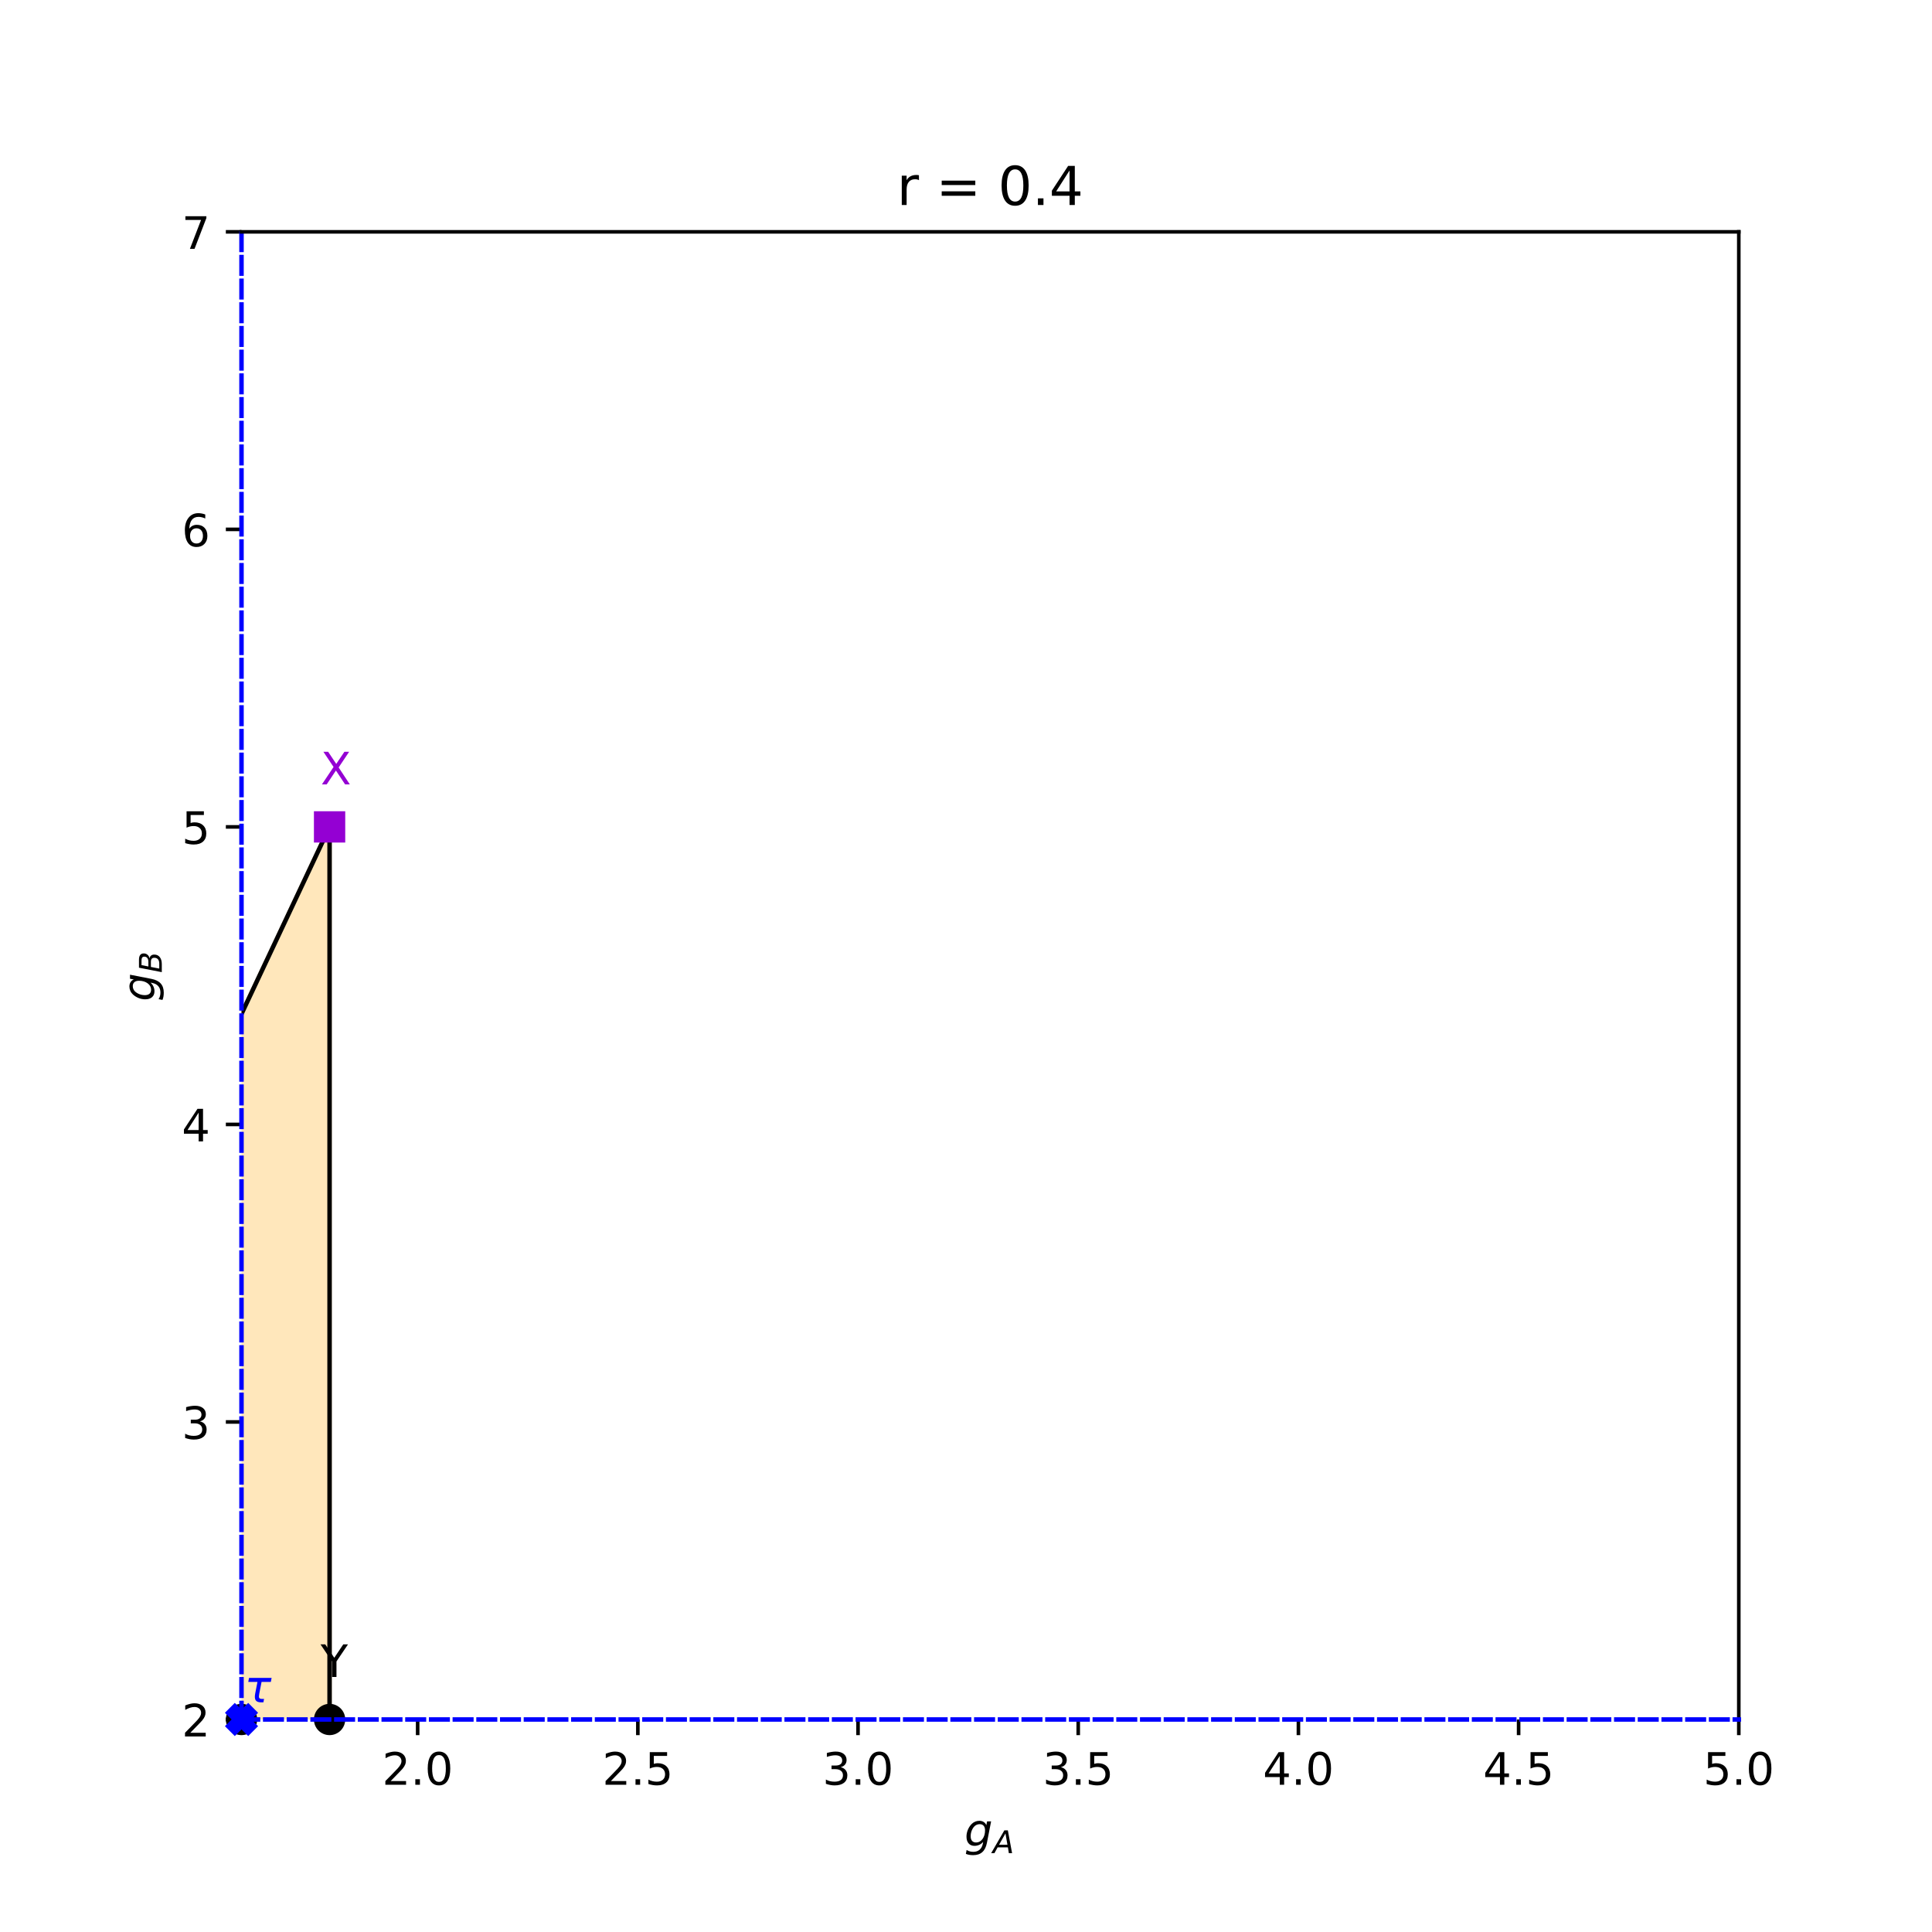
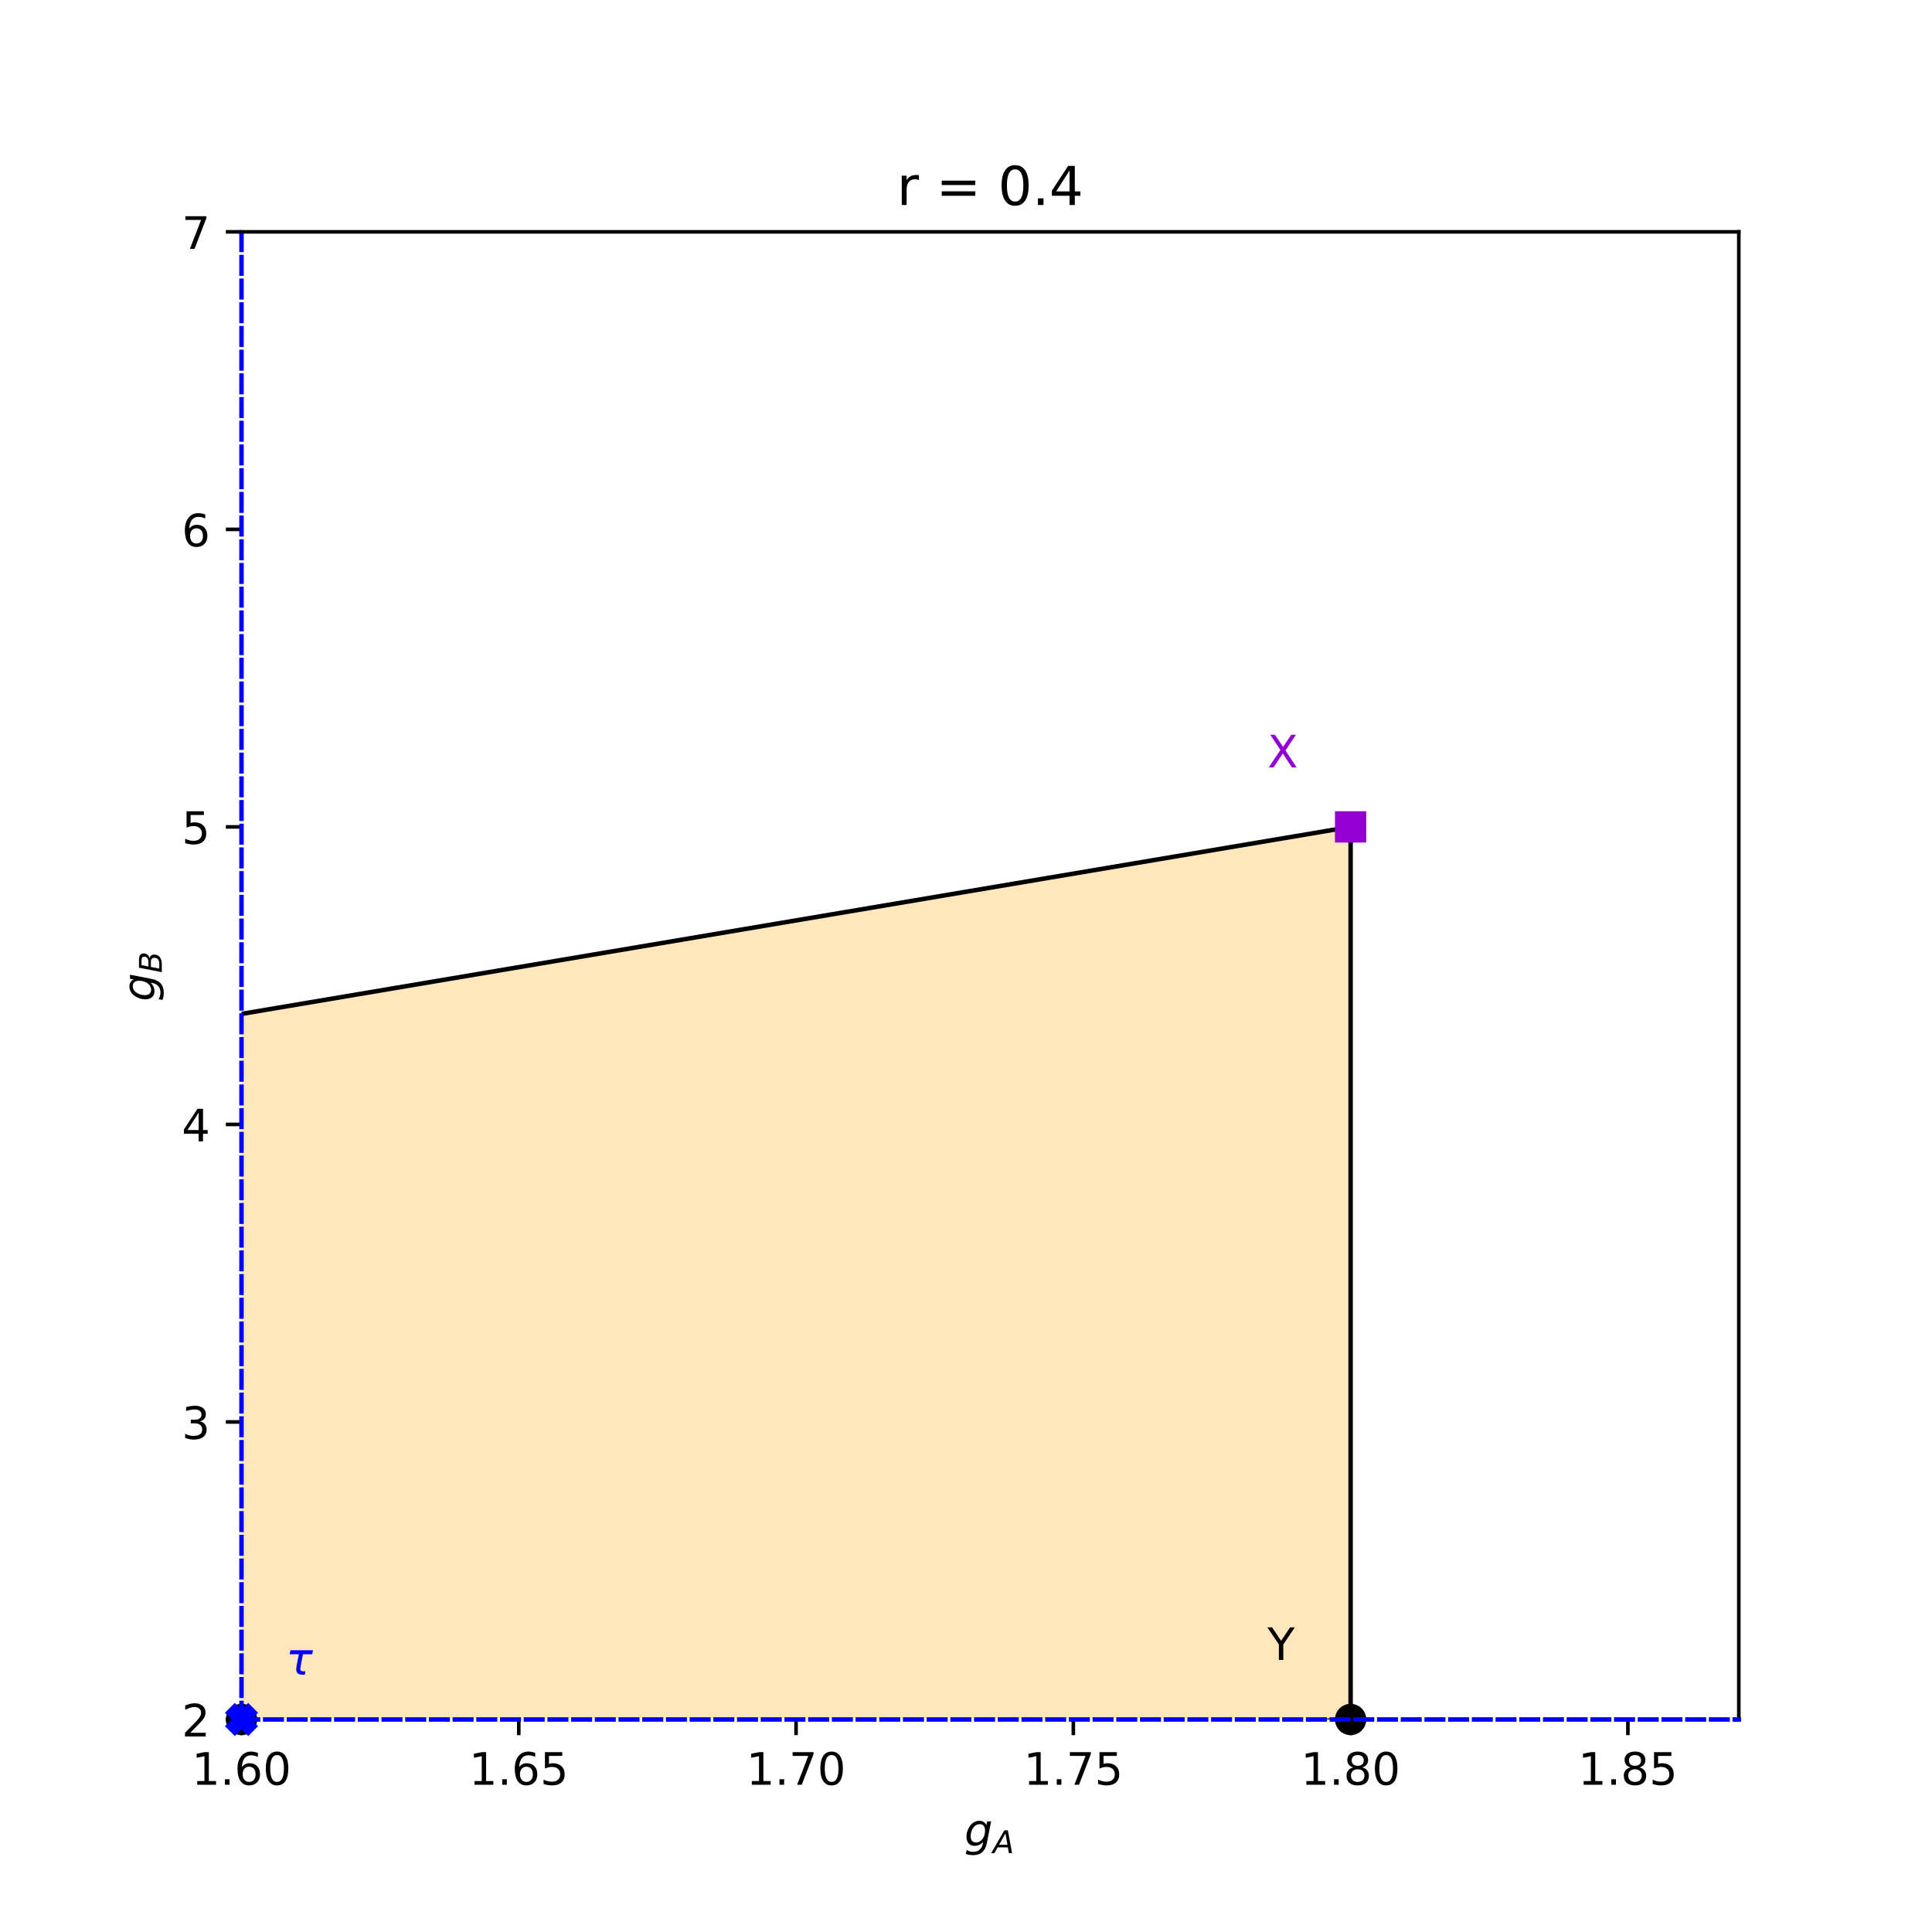
<svg xmlns="http://www.w3.org/2000/svg" xmlns:xlink="http://www.w3.org/1999/xlink" width="432pt" height="432pt" viewBox="0 0 432 432" version="1.1">
  <defs>
    <style type="text/css">*{stroke-linejoin: round; stroke-linecap: butt}</style>
  </defs>
  <g id="figure_1">
    <g id="patch_1">
      <path d="M 0 432  L 432 432  L 432 0  L 0 0  z " style="fill: #ffffff" />
    </g>
    <g id="axes_1">
      <g id="patch_2">
        <path d="M 54 384.48  L 388.8 384.48  L 388.8 51.84  L 54 51.84  z " style="fill: #ffffff" />
      </g>
      <g id="patch_3">
-         <path d="M -64.165 477.619  L 73.694 384.48  L 73.694 184.896  z " clip-path="url(#p186b696624)" style="fill: #ffa500; opacity: 0.1; stroke: #ffa500; stroke-linejoin: miter" />
+         <path d="M -1434 477.619  L 302 384.48  L 302 184.896  z " clip-path="url(#pb4f847e2b3)" style="fill: #ffa500; opacity: 0.1; stroke: #ffa500; stroke-linejoin: miter" />
      </g>
      <g id="patch_4">
-         <path d="M -64.165 477.619  L 73.694 384.48  L 73.694 184.896  z " clip-path="url(#p186b696624)" style="fill: #ffa500; opacity: 0.1; stroke: #ffa500; stroke-linejoin: miter" />
+         <path d="M -1434 477.619  L 302 384.48  L 302 184.896  z " clip-path="url(#pb4f847e2b3)" style="fill: #ffa500; opacity: 0.1; stroke: #ffa500; stroke-linejoin: miter" />
      </g>
      <g id="patch_5">
-         <path d="M -64.165 477.619  L 73.694 384.48  L 73.694 184.896  z " clip-path="url(#p186b696624)" style="fill: #ffa500; opacity: 0.1; stroke: #ffa500; stroke-linejoin: miter" />
+         <path d="M -1434 477.619  L 302 384.48  L 302 184.896  z " clip-path="url(#pb4f847e2b3)" style="fill: #ffa500; opacity: 0.1; stroke: #ffa500; stroke-linejoin: miter" />
      </g>
      <g id="matplotlib.axis_1">
        <g id="xtick_1">
          <g id="line2d_1">
            <defs>
-               <path id="m8295ebc620" d="M 0 0  L 0 3.5  " style="stroke: #000000; stroke-width: 0.8" />
+               <path id="m8928638159" d="M 0 0  L 0 3.5  " style="stroke: #000000; stroke-width: 0.8" />
            </defs>
            <g>
-               <use xlink:href="#m8295ebc620" x="93.388" y="384.48" style="stroke: #000000; stroke-width: 0.8" />
+               <use xlink:href="#m8928638159" x="54" y="384.48" style="stroke: #000000; stroke-width: 0.8" />
            </g>
          </g>
          <g id="text_1">
-             <g transform="translate(85.43667 399.0784) scale(0.1 -0.1)">
-               <defs>
-                 <path id="DejaVuSans-32" d="M 1228 531  L 3431 531  L 3431 0  L 469 0  L 469 531  Q 828 903 1448 1529  Q 2069 2156 2228 2338  Q 2531 2678 2651 2914  Q 2772 3150 2772 3378  Q 2772 3750 2511 3984  Q 2250 4219 1831 4219  Q 1534 4219 1204 4116  Q 875 4013 500 3803  L 500 4441  Q 881 4594 1212 4672  Q 1544 4750 1819 4750  Q 2544 4750 2975 4387  Q 3406 4025 3406 3419  Q 3406 3131 3298 2873  Q 3191 2616 2906 2266  Q 2828 2175 2409 1742  Q 1991 1309 1228 531  z " transform="scale(0.015625)" />
+             <g transform="translate(42.86719 399.0784) scale(0.1 -0.1)">
+               <defs>
+                 <path id="DejaVuSans-31" d="M 794 531  L 1825 531  L 1825 4091  L 703 3866  L 703 4441  L 1819 4666  L 2450 4666  L 2450 531  L 3481 531  L 3481 0  L 794 0  L 794 531  z " transform="scale(0.015625)" />
                <path id="DejaVuSans-2e" d="M 684 794  L 1344 794  L 1344 0  L 684 0  L 684 794  z " transform="scale(0.015625)" />
+                 <path id="DejaVuSans-36" d="M 2113 2584  Q 1688 2584 1439 2293  Q 1191 2003 1191 1497  Q 1191 994 1439 701  Q 1688 409 2113 409  Q 2538 409 2786 701  Q 3034 994 3034 1497  Q 3034 2003 2786 2293  Q 2538 2584 2113 2584  z M 3366 4563  L 3366 3988  Q 3128 4100 2886 4159  Q 2644 4219 2406 4219  Q 1781 4219 1451 3797  Q 1122 3375 1075 2522  Q 1259 2794 1537 2939  Q 1816 3084 2150 3084  Q 2853 3084 3261 2657  Q 3669 2231 3669 1497  Q 3669 778 3244 343  Q 2819 -91 2113 -91  Q 1303 -91 875 529  Q 447 1150 447 2328  Q 447 3434 972 4092  Q 1497 4750 2381 4750  Q 2619 4750 2861 4703  Q 3103 4656 3366 4563  z " transform="scale(0.015625)" />
                <path id="DejaVuSans-30" d="M 2034 4250  Q 1547 4250 1301 3770  Q 1056 3291 1056 2328  Q 1056 1369 1301 889  Q 1547 409 2034 409  Q 2525 409 2770 889  Q 3016 1369 3016 2328  Q 3016 3291 2770 3770  Q 2525 4250 2034 4250  z M 2034 4750  Q 2819 4750 3233 4129  Q 3647 3509 3647 2328  Q 3647 1150 3233 529  Q 2819 -91 2034 -91  Q 1250 -91 836 529  Q 422 1150 422 2328  Q 422 3509 836 4129  Q 1250 4750 2034 4750  z " transform="scale(0.015625)" />
              </defs>
-               <use xlink:href="#DejaVuSans-32" />
-               <use xlink:href="#DejaVuSans-2e" x="63.623" />
-               <use xlink:href="#DejaVuSans-30" x="95.41" />
+               <use xlink:href="#DejaVuSans-31" />
+               <use xlink:href="#DejaVuSans-2e" x="63.623" />
+               <use xlink:href="#DejaVuSans-36" x="95.41" />
+               <use xlink:href="#DejaVuSans-30" x="159.033" />
            </g>
          </g>
        </g>
        <g id="xtick_2">
          <g id="line2d_2">
            <g>
-               <use xlink:href="#m8295ebc620" x="142.624" y="384.48" style="stroke: #000000; stroke-width: 0.8" />
+               <use xlink:href="#m8928638159" x="116" y="384.48" style="stroke: #000000; stroke-width: 0.8" />
            </g>
          </g>
          <g id="text_2">
-             <g transform="translate(134.672 399.0784) scale(0.1 -0.1)">
+             <g transform="translate(104.8672 399.0784) scale(0.1 -0.1)">
              <defs>
                <path id="DejaVuSans-35" d="M 691 4666  L 3169 4666  L 3169 4134  L 1269 4134  L 1269 2991  Q 1406 3038 1543 3061  Q 1681 3084 1819 3084  Q 2600 3084 3056 2656  Q 3513 2228 3513 1497  Q 3513 744 3044 326  Q 2575 -91 1722 -91  Q 1428 -91 1123 -41  Q 819 9 494 109  L 494 744  Q 775 591 1075 516  Q 1375 441 1709 441  Q 2250 441 2565 725  Q 2881 1009 2881 1497  Q 2881 1984 2565 2268  Q 2250 2553 1709 2553  Q 1456 2553 1204 2497  Q 953 2441 691 2322  L 691 4666  z " transform="scale(0.015625)" />
              </defs>
-               <use xlink:href="#DejaVuSans-32" />
-               <use xlink:href="#DejaVuSans-2e" x="63.623" />
-               <use xlink:href="#DejaVuSans-35" x="95.41" />
+               <use xlink:href="#DejaVuSans-31" />
+               <use xlink:href="#DejaVuSans-2e" x="63.623" />
+               <use xlink:href="#DejaVuSans-36" x="95.41" />
+               <use xlink:href="#DejaVuSans-35" x="159.033" />
            </g>
          </g>
        </g>
        <g id="xtick_3">
          <g id="line2d_3">
            <g>
-               <use xlink:href="#m8295ebc620" x="191.859" y="384.48" style="stroke: #000000; stroke-width: 0.8" />
+               <use xlink:href="#m8928638159" x="178" y="384.48" style="stroke: #000000; stroke-width: 0.8" />
            </g>
          </g>
          <g id="text_3">
-             <g transform="translate(183.9073 399.0784) scale(0.1 -0.1)">
-               <defs>
-                 <path id="DejaVuSans-33" d="M 2597 2516  Q 3050 2419 3304 2112  Q 3559 1806 3559 1356  Q 3559 666 3084 287  Q 2609 -91 1734 -91  Q 1441 -91 1130 -33  Q 819 25 488 141  L 488 750  Q 750 597 1062 519  Q 1375 441 1716 441  Q 2309 441 2620 675  Q 2931 909 2931 1356  Q 2931 1769 2642 2001  Q 2353 2234 1838 2234  L 1294 2234  L 1294 2753  L 1863 2753  Q 2328 2753 2575 2939  Q 2822 3125 2822 3475  Q 2822 3834 2567 4026  Q 2313 4219 1838 4219  Q 1578 4219 1281 4162  Q 984 4106 628 3988  L 628 4550  Q 988 4650 1302 4700  Q 1616 4750 1894 4750  Q 2613 4750 3031 4423  Q 3450 4097 3450 3541  Q 3450 3153 3228 2886  Q 3006 2619 2597 2516  z " transform="scale(0.015625)" />
-               </defs>
-               <use xlink:href="#DejaVuSans-33" />
-               <use xlink:href="#DejaVuSans-2e" x="63.623" />
-               <use xlink:href="#DejaVuSans-30" x="95.41" />
+             <g transform="translate(166.8672 399.0784) scale(0.1 -0.1)">
+               <defs>
+                 <path id="DejaVuSans-37" d="M 525 4666  L 3525 4666  L 3525 4397  L 1831 0  L 1172 0  L 2766 4134  L 525 4134  L 525 4666  z " transform="scale(0.015625)" />
+               </defs>
+               <use xlink:href="#DejaVuSans-31" />
+               <use xlink:href="#DejaVuSans-2e" x="63.623" />
+               <use xlink:href="#DejaVuSans-37" x="95.41" />
+               <use xlink:href="#DejaVuSans-30" x="159.033" />
            </g>
          </g>
        </g>
        <g id="xtick_4">
          <g id="line2d_4">
            <g>
-               <use xlink:href="#m8295ebc620" x="241.094" y="384.48" style="stroke: #000000; stroke-width: 0.8" />
+               <use xlink:href="#m8928638159" x="240" y="384.48" style="stroke: #000000; stroke-width: 0.8" />
            </g>
          </g>
          <g id="text_4">
-             <g transform="translate(233.1426 399.0784) scale(0.1 -0.1)">
-               <use xlink:href="#DejaVuSans-33" />
-               <use xlink:href="#DejaVuSans-2e" x="63.623" />
-               <use xlink:href="#DejaVuSans-35" x="95.41" />
+             <g transform="translate(228.8672 399.0784) scale(0.1 -0.1)">
+               <use xlink:href="#DejaVuSans-31" />
+               <use xlink:href="#DejaVuSans-2e" x="63.623" />
+               <use xlink:href="#DejaVuSans-37" x="95.41" />
+               <use xlink:href="#DejaVuSans-35" x="159.033" />
            </g>
          </g>
        </g>
        <g id="xtick_5">
          <g id="line2d_5">
            <g>
-               <use xlink:href="#m8295ebc620" x="290.329" y="384.48" style="stroke: #000000; stroke-width: 0.8" />
+               <use xlink:href="#m8928638159" x="302" y="384.48" style="stroke: #000000; stroke-width: 0.8" />
            </g>
          </g>
          <g id="text_5">
-             <g transform="translate(282.3778 399.0784) scale(0.1 -0.1)">
-               <defs>
-                 <path id="DejaVuSans-34" d="M 2419 4116  L 825 1625  L 2419 1625  L 2419 4116  z M 2253 4666  L 3047 4666  L 3047 1625  L 3713 1625  L 3713 1100  L 3047 1100  L 3047 0  L 2419 0  L 2419 1100  L 313 1100  L 313 1709  L 2253 4666  z " transform="scale(0.015625)" />
-               </defs>
-               <use xlink:href="#DejaVuSans-34" />
-               <use xlink:href="#DejaVuSans-2e" x="63.623" />
-               <use xlink:href="#DejaVuSans-30" x="95.41" />
+             <g transform="translate(290.8672 399.0784) scale(0.1 -0.1)">
+               <defs>
+                 <path id="DejaVuSans-38" d="M 2034 2216  Q 1584 2216 1326 1975  Q 1069 1734 1069 1313  Q 1069 891 1326 650  Q 1584 409 2034 409  Q 2484 409 2743 651  Q 3003 894 3003 1313  Q 3003 1734 2745 1975  Q 2488 2216 2034 2216  z M 1403 2484  Q 997 2584 770 2862  Q 544 3141 544 3541  Q 544 4100 942 4425  Q 1341 4750 2034 4750  Q 2731 4750 3128 4425  Q 3525 4100 3525 3541  Q 3525 3141 3298 2862  Q 3072 2584 2669 2484  Q 3125 2378 3379 2068  Q 3634 1759 3634 1313  Q 3634 634 3220 271  Q 2806 -91 2034 -91  Q 1263 -91 848 271  Q 434 634 434 1313  Q 434 1759 690 2068  Q 947 2378 1403 2484  z M 1172 3481  Q 1172 3119 1398 2916  Q 1625 2713 2034 2713  Q 2441 2713 2670 2916  Q 2900 3119 2900 3481  Q 2900 3844 2670 4047  Q 2441 4250 2034 4250  Q 1625 4250 1398 4047  Q 1172 3844 1172 3481  z " transform="scale(0.015625)" />
+               </defs>
+               <use xlink:href="#DejaVuSans-31" />
+               <use xlink:href="#DejaVuSans-2e" x="63.623" />
+               <use xlink:href="#DejaVuSans-38" x="95.41" />
+               <use xlink:href="#DejaVuSans-30" x="159.033" />
            </g>
          </g>
        </g>
        <g id="xtick_6">
          <g id="line2d_6">
            <g>
-               <use xlink:href="#m8295ebc620" x="339.565" y="384.48" style="stroke: #000000; stroke-width: 0.8" />
+               <use xlink:href="#m8928638159" x="364" y="384.48" style="stroke: #000000; stroke-width: 0.8" />
            </g>
          </g>
          <g id="text_6">
-             <g transform="translate(331.6131 399.0784) scale(0.1 -0.1)">
-               <use xlink:href="#DejaVuSans-34" />
-               <use xlink:href="#DejaVuSans-2e" x="63.623" />
-               <use xlink:href="#DejaVuSans-35" x="95.41" />
-             </g>
-           </g>
-         </g>
-         <g id="xtick_7">
-           <g id="line2d_7">
-             <g>
-               <use xlink:href="#m8295ebc620" x="388.8" y="384.48" style="stroke: #000000; stroke-width: 0.8" />
-             </g>
-           </g>
-           <g id="text_7">
-             <g transform="translate(380.8484 399.0784) scale(0.1 -0.1)">
-               <use xlink:href="#DejaVuSans-35" />
-               <use xlink:href="#DejaVuSans-2e" x="63.623" />
-               <use xlink:href="#DejaVuSans-30" x="95.41" />
-             </g>
-           </g>
-         </g>
-         <g id="text_8">
+             <g transform="translate(352.8672 399.0784) scale(0.1 -0.1)">
+               <use xlink:href="#DejaVuSans-31" />
+               <use xlink:href="#DejaVuSans-2e" x="63.623" />
+               <use xlink:href="#DejaVuSans-38" x="95.41" />
+               <use xlink:href="#DejaVuSans-35" x="159.033" />
+             </g>
+           </g>
+         </g>
+         <g id="text_7">
          <g transform="translate(215.65 412.7362) scale(0.1 -0.1)">
            <defs>
              <path id="DejaVuSans-Oblique-67" d="M 3816 3500  L 3219 434  Q 3047 -456 2561 -893  Q 2075 -1331 1253 -1331  Q 950 -1331 690 -1286  Q 431 -1241 206 -1147  L 313 -588  Q 525 -725 762 -790  Q 1000 -856 1269 -856  Q 1816 -856 2167 -557  Q 2519 -259 2631 300  L 2681 563  Q 2441 288 2122 144  Q 1803 0 1434 0  Q 903 0 598 351  Q 294 703 294 1319  Q 294 1803 478 2267  Q 663 2731 997 3091  Q 1219 3328 1514 3456  Q 1809 3584 2131 3584  Q 2484 3584 2746 3420  Q 3009 3256 3138 2956  L 3238 3500  L 3816 3500  z M 2950 2216  Q 2950 2641 2750 2872  Q 2550 3103 2181 3103  Q 1953 3103 1747 3012  Q 1541 2922 1394 2759  Q 1156 2491 1023 2127  Q 891 1763 891 1375  Q 891 944 1092 712  Q 1294 481 1672 481  Q 2219 481 2584 976  Q 2950 1472 2950 2216  z " transform="scale(0.015625)" />
              <path id="DejaVuSans-Oblique-41" d="M 2356 4666  L 3072 4666  L 3938 0  L 3278 0  L 3084 1197  L 984 1197  L 325 0  L -341 0  L 2356 4666  z M 2584 4044  L 1275 1722  L 2988 1722  L 2584 4044  z " transform="scale(0.015625)" />
            </defs>
            <use xlink:href="#DejaVuSans-Oblique-67" />
            <use xlink:href="#DejaVuSans-Oblique-41" transform="translate(63.47656 -16.40625) scale(0.7)" />
          </g>
        </g>
      </g>
      <g id="matplotlib.axis_2">
        <g id="ytick_1">
+           <g id="line2d_7">
+             <defs>
+               <path id="m1b7f0c44fd" d="M 0 0  L -3.5 0  " style="stroke: #000000; stroke-width: 0.8" />
+             </defs>
+             <g>
+               <use xlink:href="#m1b7f0c44fd" x="54" y="384.48" style="stroke: #000000; stroke-width: 0.8" />
+             </g>
+           </g>
+           <g id="text_8">
+             <g transform="translate(40.6375 388.2792) scale(0.1 -0.1)">
+               <defs>
+                 <path id="DejaVuSans-32" d="M 1228 531  L 3431 531  L 3431 0  L 469 0  L 469 531  Q 828 903 1448 1529  Q 2069 2156 2228 2338  Q 2531 2678 2651 2914  Q 2772 3150 2772 3378  Q 2772 3750 2511 3984  Q 2250 4219 1831 4219  Q 1534 4219 1204 4116  Q 875 4013 500 3803  L 500 4441  Q 881 4594 1212 4672  Q 1544 4750 1819 4750  Q 2544 4750 2975 4387  Q 3406 4025 3406 3419  Q 3406 3131 3298 2873  Q 3191 2616 2906 2266  Q 2828 2175 2409 1742  Q 1991 1309 1228 531  z " transform="scale(0.015625)" />
+               </defs>
+               <use xlink:href="#DejaVuSans-32" />
+             </g>
+           </g>
+         </g>
+         <g id="ytick_2">
          <g id="line2d_8">
-             <defs>
-               <path id="m8c4d797e93" d="M 0 0  L -3.5 0  " style="stroke: #000000; stroke-width: 0.8" />
-             </defs>
-             <g>
-               <use xlink:href="#m8c4d797e93" x="54" y="384.48" style="stroke: #000000; stroke-width: 0.8" />
+             <g>
+               <use xlink:href="#m1b7f0c44fd" x="54" y="317.952" style="stroke: #000000; stroke-width: 0.8" />
            </g>
          </g>
          <g id="text_9">
-             <g transform="translate(40.6375 388.2792) scale(0.1 -0.1)">
-               <use xlink:href="#DejaVuSans-32" />
-             </g>
-           </g>
-         </g>
-         <g id="ytick_2">
+             <g transform="translate(40.6375 321.7512) scale(0.1 -0.1)">
+               <defs>
+                 <path id="DejaVuSans-33" d="M 2597 2516  Q 3050 2419 3304 2112  Q 3559 1806 3559 1356  Q 3559 666 3084 287  Q 2609 -91 1734 -91  Q 1441 -91 1130 -33  Q 819 25 488 141  L 488 750  Q 750 597 1062 519  Q 1375 441 1716 441  Q 2309 441 2620 675  Q 2931 909 2931 1356  Q 2931 1769 2642 2001  Q 2353 2234 1838 2234  L 1294 2234  L 1294 2753  L 1863 2753  Q 2328 2753 2575 2939  Q 2822 3125 2822 3475  Q 2822 3834 2567 4026  Q 2313 4219 1838 4219  Q 1578 4219 1281 4162  Q 984 4106 628 3988  L 628 4550  Q 988 4650 1302 4700  Q 1616 4750 1894 4750  Q 2613 4750 3031 4423  Q 3450 4097 3450 3541  Q 3450 3153 3228 2886  Q 3006 2619 2597 2516  z " transform="scale(0.015625)" />
+               </defs>
+               <use xlink:href="#DejaVuSans-33" />
+             </g>
+           </g>
+         </g>
+         <g id="ytick_3">
          <g id="line2d_9">
            <g>
-               <use xlink:href="#m8c4d797e93" x="54" y="317.952" style="stroke: #000000; stroke-width: 0.8" />
+               <use xlink:href="#m1b7f0c44fd" x="54" y="251.424" style="stroke: #000000; stroke-width: 0.8" />
            </g>
          </g>
          <g id="text_10">
-             <g transform="translate(40.6375 321.7512) scale(0.1 -0.1)">
-               <use xlink:href="#DejaVuSans-33" />
-             </g>
-           </g>
-         </g>
-         <g id="ytick_3">
+             <g transform="translate(40.6375 255.2232) scale(0.1 -0.1)">
+               <defs>
+                 <path id="DejaVuSans-34" d="M 2419 4116  L 825 1625  L 2419 1625  L 2419 4116  z M 2253 4666  L 3047 4666  L 3047 1625  L 3713 1625  L 3713 1100  L 3047 1100  L 3047 0  L 2419 0  L 2419 1100  L 313 1100  L 313 1709  L 2253 4666  z " transform="scale(0.015625)" />
+               </defs>
+               <use xlink:href="#DejaVuSans-34" />
+             </g>
+           </g>
+         </g>
+         <g id="ytick_4">
          <g id="line2d_10">
            <g>
-               <use xlink:href="#m8c4d797e93" x="54" y="251.424" style="stroke: #000000; stroke-width: 0.8" />
+               <use xlink:href="#m1b7f0c44fd" x="54" y="184.896" style="stroke: #000000; stroke-width: 0.8" />
            </g>
          </g>
          <g id="text_11">
-             <g transform="translate(40.6375 255.2232) scale(0.1 -0.1)">
-               <use xlink:href="#DejaVuSans-34" />
-             </g>
-           </g>
-         </g>
-         <g id="ytick_4">
-           <g id="line2d_11">
-             <g>
-               <use xlink:href="#m8c4d797e93" x="54" y="184.896" style="stroke: #000000; stroke-width: 0.8" />
-             </g>
-           </g>
-           <g id="text_12">
            <g transform="translate(40.6375 188.6952) scale(0.1 -0.1)">
              <use xlink:href="#DejaVuSans-35" />
            </g>
          </g>
        </g>
        <g id="ytick_5">
+           <g id="line2d_11">
+             <g>
+               <use xlink:href="#m1b7f0c44fd" x="54" y="118.368" style="stroke: #000000; stroke-width: 0.8" />
+             </g>
+           </g>
+           <g id="text_12">
+             <g transform="translate(40.6375 122.1672) scale(0.1 -0.1)">
+               <use xlink:href="#DejaVuSans-36" />
+             </g>
+           </g>
+         </g>
+         <g id="ytick_6">
          <g id="line2d_12">
            <g>
-               <use xlink:href="#m8c4d797e93" x="54" y="118.368" style="stroke: #000000; stroke-width: 0.8" />
+               <use xlink:href="#m1b7f0c44fd" x="54" y="51.84" style="stroke: #000000; stroke-width: 0.8" />
            </g>
          </g>
          <g id="text_13">
-             <g transform="translate(40.6375 122.1672) scale(0.1 -0.1)">
-               <defs>
-                 <path id="DejaVuSans-36" d="M 2113 2584  Q 1688 2584 1439 2293  Q 1191 2003 1191 1497  Q 1191 994 1439 701  Q 1688 409 2113 409  Q 2538 409 2786 701  Q 3034 994 3034 1497  Q 3034 2003 2786 2293  Q 2538 2584 2113 2584  z M 3366 4563  L 3366 3988  Q 3128 4100 2886 4159  Q 2644 4219 2406 4219  Q 1781 4219 1451 3797  Q 1122 3375 1075 2522  Q 1259 2794 1537 2939  Q 1816 3084 2150 3084  Q 2853 3084 3261 2657  Q 3669 2231 3669 1497  Q 3669 778 3244 343  Q 2819 -91 2113 -91  Q 1303 -91 875 529  Q 447 1150 447 2328  Q 447 3434 972 4092  Q 1497 4750 2381 4750  Q 2619 4750 2861 4703  Q 3103 4656 3366 4563  z " transform="scale(0.015625)" />
-               </defs>
-               <use xlink:href="#DejaVuSans-36" />
-             </g>
-           </g>
-         </g>
-         <g id="ytick_6">
-           <g id="line2d_13">
-             <g>
-               <use xlink:href="#m8c4d797e93" x="54" y="51.84" style="stroke: #000000; stroke-width: 0.8" />
-             </g>
-           </g>
-           <g id="text_14">
            <g transform="translate(40.6375 55.63922) scale(0.1 -0.1)">
-               <defs>
-                 <path id="DejaVuSans-37" d="M 525 4666  L 3525 4666  L 3525 4397  L 1831 0  L 1172 0  L 2766 4134  L 525 4134  L 525 4666  z " transform="scale(0.015625)" />
-               </defs>
              <use xlink:href="#DejaVuSans-37" />
            </g>
          </g>
        </g>
-         <g id="text_15">
+         <g id="text_14">
          <g transform="translate(34.5375 223.91) rotate(-90) scale(0.1 -0.1)">
            <defs>
              <path id="DejaVuSans-Oblique-42" d="M 1081 4666  L 2694 4666  Q 3350 4666 3675 4422  Q 4000 4178 4000 3688  Q 4000 3238 3720 2911  Q 3441 2584 2988 2516  Q 3375 2428 3569 2181  Q 3763 1934 3763 1522  Q 3763 819 3242 409  Q 2722 0 1819 0  L 172 0  L 1081 4666  z M 1234 2228  L 903 519  L 1919 519  Q 2491 519 2800 781  Q 3109 1044 3109 1522  Q 3109 1891 2904 2059  Q 2700 2228 2247 2228  L 1234 2228  z M 1606 4147  L 1331 2741  L 2272 2741  Q 2775 2741 3058 2959  Q 3341 3178 3341 3566  Q 3341 3869 3150 4008  Q 2959 4147 2541 4147  L 1606 4147  z " transform="scale(0.015625)" />
            </defs>
            <use xlink:href="#DejaVuSans-Oblique-67" />
            <use xlink:href="#DejaVuSans-Oblique-42" transform="translate(63.47656 -16.40625) scale(0.7)" />
          </g>
        </g>
      </g>
+       <g id="line2d_13">
+         <path d="M 302 384.48  L -1 400.736  " clip-path="url(#pb4f847e2b3)" style="fill: none; stroke: #000000; stroke-linecap: square" />
+       </g>
      <g id="line2d_14">
-         <path d="M 73.694 384.48  L 1.878 433  " clip-path="url(#p186b696624)" style="fill: none; stroke: #000000; stroke-linecap: square" />
+         <path d="M 302 184.896  L -1 235.988  " clip-path="url(#pb4f847e2b3)" style="fill: none; stroke: #000000; stroke-linecap: square" />
      </g>
      <g id="line2d_15">
-         <path d="M 73.694 184.896  L -1 343.498  " clip-path="url(#p186b696624)" style="fill: none; stroke: #000000; stroke-linecap: square" />
+         <path d="M 302 184.896  L 302 384.48  " clip-path="url(#pb4f847e2b3)" style="fill: none; stroke: #000000; stroke-linecap: square" />
      </g>
      <g id="line2d_16">
-         <path d="M 73.694 184.896  L 73.694 384.48  " clip-path="url(#p186b696624)" style="fill: none; stroke: #000000; stroke-linecap: square" />
+         <defs>
+           <path id="m0931927fa9" d="M -3 3  L 3 3  L 3 -3  L -3 -3  z " style="stroke: #9400d3; stroke-linejoin: miter" />
+         </defs>
+         <g>
+           <use xlink:href="#m0931927fa9" x="302" y="184.896" style="fill: #9400d3; stroke: #9400d3; stroke-linejoin: miter" />
+         </g>
      </g>
      <g id="line2d_17">
        <defs>
-           <path id="mddbace5cc9" d="M -3 3  L 3 3  L 3 -3  L -3 -3  z " style="stroke: #9400d3; stroke-linejoin: miter" />
+           <path id="mb5a0113c43" d="M 0 3  C 0.796 3 1.559 2.684 2.121 2.121  C 2.684 1.559 3 0.796 3 0  C 3 -0.796 2.684 -1.559 2.121 -2.121  C 1.559 -2.684 0.796 -3 0 -3  C -0.796 -3 -1.559 -2.684 -2.121 -2.121  C -2.684 -1.559 -3 -0.796 -3 0  C -3 0.796 -2.684 1.559 -2.121 2.121  C -1.559 2.684 -0.796 3 0 3  z " style="stroke: #000000" />
        </defs>
        <g>
-           <use xlink:href="#mddbace5cc9" x="73.694" y="184.896" style="fill: #9400d3; stroke: #9400d3; stroke-linejoin: miter" />
+           <use xlink:href="#mb5a0113c43" x="302" y="384.48" style="stroke: #000000" />
        </g>
      </g>
      <g id="line2d_18">
+         <g>
+           <use xlink:href="#mb5a0113c43" x="54" y="384.48" style="stroke: #000000" />
+         </g>
+       </g>
+       <g id="line2d_19">
        <defs>
-           <path id="m19bb7fef54" d="M 0 3  C 0.796 3 1.559 2.684 2.121 2.121  C 2.684 1.559 3 0.796 3 0  C 3 -0.796 2.684 -1.559 2.121 -2.121  C 1.559 -2.684 0.796 -3 0 -3  C -0.796 -3 -1.559 -2.684 -2.121 -2.121  C -2.684 -1.559 -3 -0.796 -3 0  C -3 0.796 -2.684 1.559 -2.121 2.121  C -1.559 2.684 -0.796 3 0 3  z " style="stroke: #000000" />
+           <path id="mad876041d0" d="M -1.5 3  L 0 1.5  L 1.5 3  L 3 1.5  L 1.5 0  L 3 -1.5  L 1.5 -3  L 0 -1.5  L -1.5 -3  L -3 -1.5  L -1.5 0  L -3 1.5  z " style="stroke: #0000ff; stroke-linejoin: miter" />
        </defs>
        <g>
-           <use xlink:href="#m19bb7fef54" x="73.694" y="384.48" style="stroke: #000000" />
-         </g>
-       </g>
-       <g id="line2d_19">
-         <g>
-           <use xlink:href="#m19bb7fef54" x="54" y="384.48" style="stroke: #000000" />
-         </g>
-       </g>
-       <g id="line2d_20">
-         <defs>
-           <path id="me563a5ffd6" d="M -1.5 3  L 0 1.5  L 1.5 3  L 3 1.5  L 1.5 0  L 3 -1.5  L 1.5 -3  L 0 -1.5  L -1.5 -3  L -3 -1.5  L -1.5 0  L -3 1.5  z " style="stroke: #0000ff; stroke-linejoin: miter" />
-         </defs>
-         <g>
-           <use xlink:href="#me563a5ffd6" x="54" y="384.48" style="fill: #0000ff; stroke: #0000ff; stroke-linejoin: miter" />
+           <use xlink:href="#mad876041d0" x="54" y="384.48" style="fill: #0000ff; stroke: #0000ff; stroke-linejoin: miter" />
        </g>
      </g>
      <g id="patch_6">
        <path d="M 54 384.48  L 54 51.84  " style="fill: none; stroke-dasharray: 3.7,1.6; stroke-dashoffset: 0; stroke: #0000ff; stroke-linejoin: miter; stroke-linecap: square" />
      </g>
      <g id="patch_7">
        <path d="M 388.8 384.48  L 388.8 51.84  " style="fill: none; stroke: #000000; stroke-width: 0.8; stroke-linejoin: miter; stroke-linecap: square" />
      </g>
      <g id="patch_8">
        <path d="M 54 384.48  L 388.8 384.48  " style="fill: none; stroke-dasharray: 3.7,1.6; stroke-dashoffset: 0; stroke: #0000ff; stroke-linejoin: miter; stroke-linecap: square" />
      </g>
      <g id="patch_9">
        <path d="M 54 51.84  L 388.8 51.84  " style="fill: none; stroke: #000000; stroke-width: 0.8; stroke-linejoin: miter; stroke-linecap: square" />
      </g>
-       <g id="text_16">
-         <g style="fill: #9400d3" transform="translate(71.68532 175.392) scale(0.1 -0.1)">
+       <g id="text_15">
+         <g style="fill: #9400d3" transform="translate(283.4 171.5904) scale(0.1 -0.1)">
          <defs>
            <path id="DejaVuSans-58" d="M 403 4666  L 1081 4666  L 2241 2931  L 3406 4666  L 4084 4666  L 2584 2425  L 4184 0  L 3506 0  L 2194 1984  L 872 0  L 191 0  L 1856 2491  L 403 4666  z " transform="scale(0.015625)" />
          </defs>
          <use xlink:href="#DejaVuSans-58" />
        </g>
      </g>
-       <g id="text_17">
-         <g transform="translate(71.68532 374.976) scale(0.1 -0.1)">
+       <g id="text_16">
+         <g transform="translate(283.4 371.1744) scale(0.1 -0.1)">
          <defs>
            <path id="DejaVuSans-59" d="M -13 4666  L 666 4666  L 1959 2747  L 3244 4666  L 3922 4666  L 2272 2222  L 2272 0  L 1638 0  L 1638 2222  L -13 4666  z " transform="scale(0.015625)" />
          </defs>
          <use xlink:href="#DejaVuSans-59" />
        </g>
      </g>
-       <g id="text_18">
-         <g style="fill: #0000ff" transform="translate(54.6696 380.6784) scale(0.1 -0.1)">
+       <g id="text_17">
+         <g style="fill: #0000ff" transform="translate(63.92 374.5008) scale(0.1 -0.1)">
          <defs>
            <path id="DejaVuSans-Oblique-3c4" d="M 2103 638  Q 2188 488 2525 488  L 2800 488  L 2706 0  L 2363 0  Q 1800 0 1600 300  Q 1403 606 1534 1269  L 1856 2925  L 541 2925  L 653 3500  L 3881 3500  L 3769 2925  L 2444 2925  L 2113 1234  Q 2025 781 2103 638  z " transform="scale(0.015625)" />
          </defs>
          <use xlink:href="#DejaVuSans-Oblique-3c4" transform="translate(0 0.3125)" />
        </g>
      </g>
-       <g id="text_19">
+       <g id="text_18">
        <g transform="translate(200.55 45.84) scale(0.12 -0.12)">
          <defs>
            <path id="DejaVuSans-72" d="M 2631 2963  Q 2534 3019 2420 3045  Q 2306 3072 2169 3072  Q 1681 3072 1420 2755  Q 1159 2438 1159 1844  L 1159 0  L 581 0  L 581 3500  L 1159 3500  L 1159 2956  Q 1341 3275 1631 3429  Q 1922 3584 2338 3584  Q 2397 3584 2469 3576  Q 2541 3569 2628 3553  L 2631 2963  z " transform="scale(0.015625)" />
            <path id="DejaVuSans-20" transform="scale(0.015625)" />
            <path id="DejaVuSans-3d" d="M 678 2906  L 4684 2906  L 4684 2381  L 678 2381  L 678 2906  z M 678 1631  L 4684 1631  L 4684 1100  L 678 1100  L 678 1631  z " transform="scale(0.015625)" />
          </defs>
          <use xlink:href="#DejaVuSans-72" />
          <use xlink:href="#DejaVuSans-20" x="41.113" />
          <use xlink:href="#DejaVuSans-3d" x="72.9" />
          <use xlink:href="#DejaVuSans-20" x="156.689" />
          <use xlink:href="#DejaVuSans-30" x="188.477" />
          <use xlink:href="#DejaVuSans-2e" x="252.1" />
          <use xlink:href="#DejaVuSans-34" x="283.887" />
        </g>
      </g>
    </g>
  </g>
  <defs>
-     <clipPath id="p186b696624">
+     <clipPath id="pb4f847e2b3">
      <rect x="54" y="51.84" width="334.8" height="332.64" />
    </clipPath>
  </defs>
</svg>
